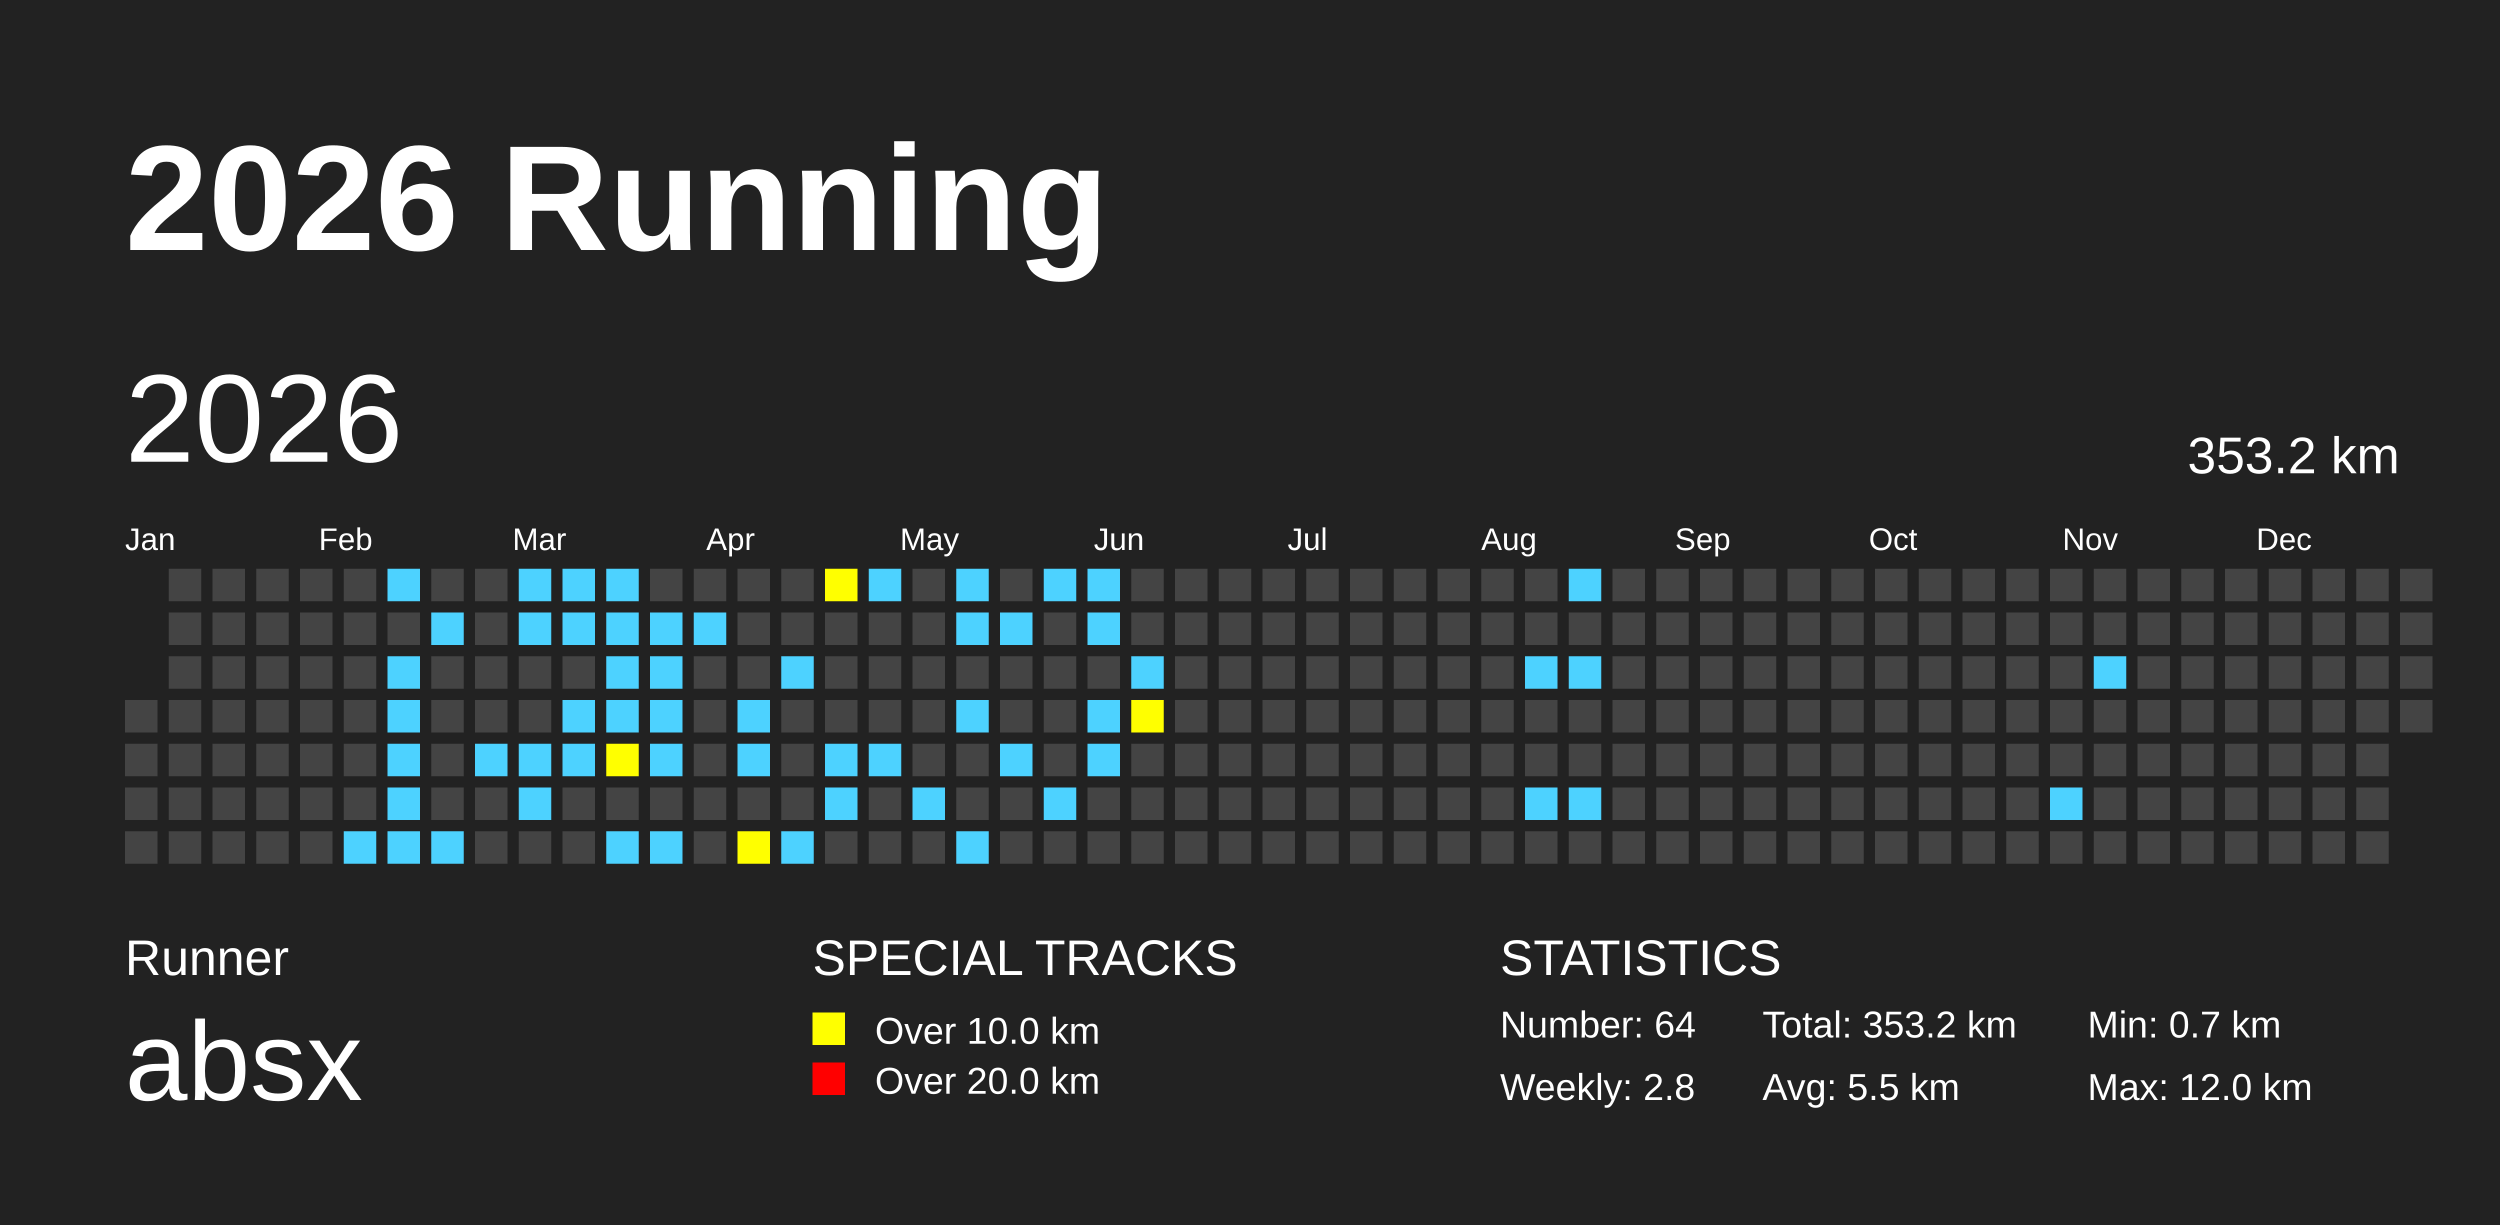
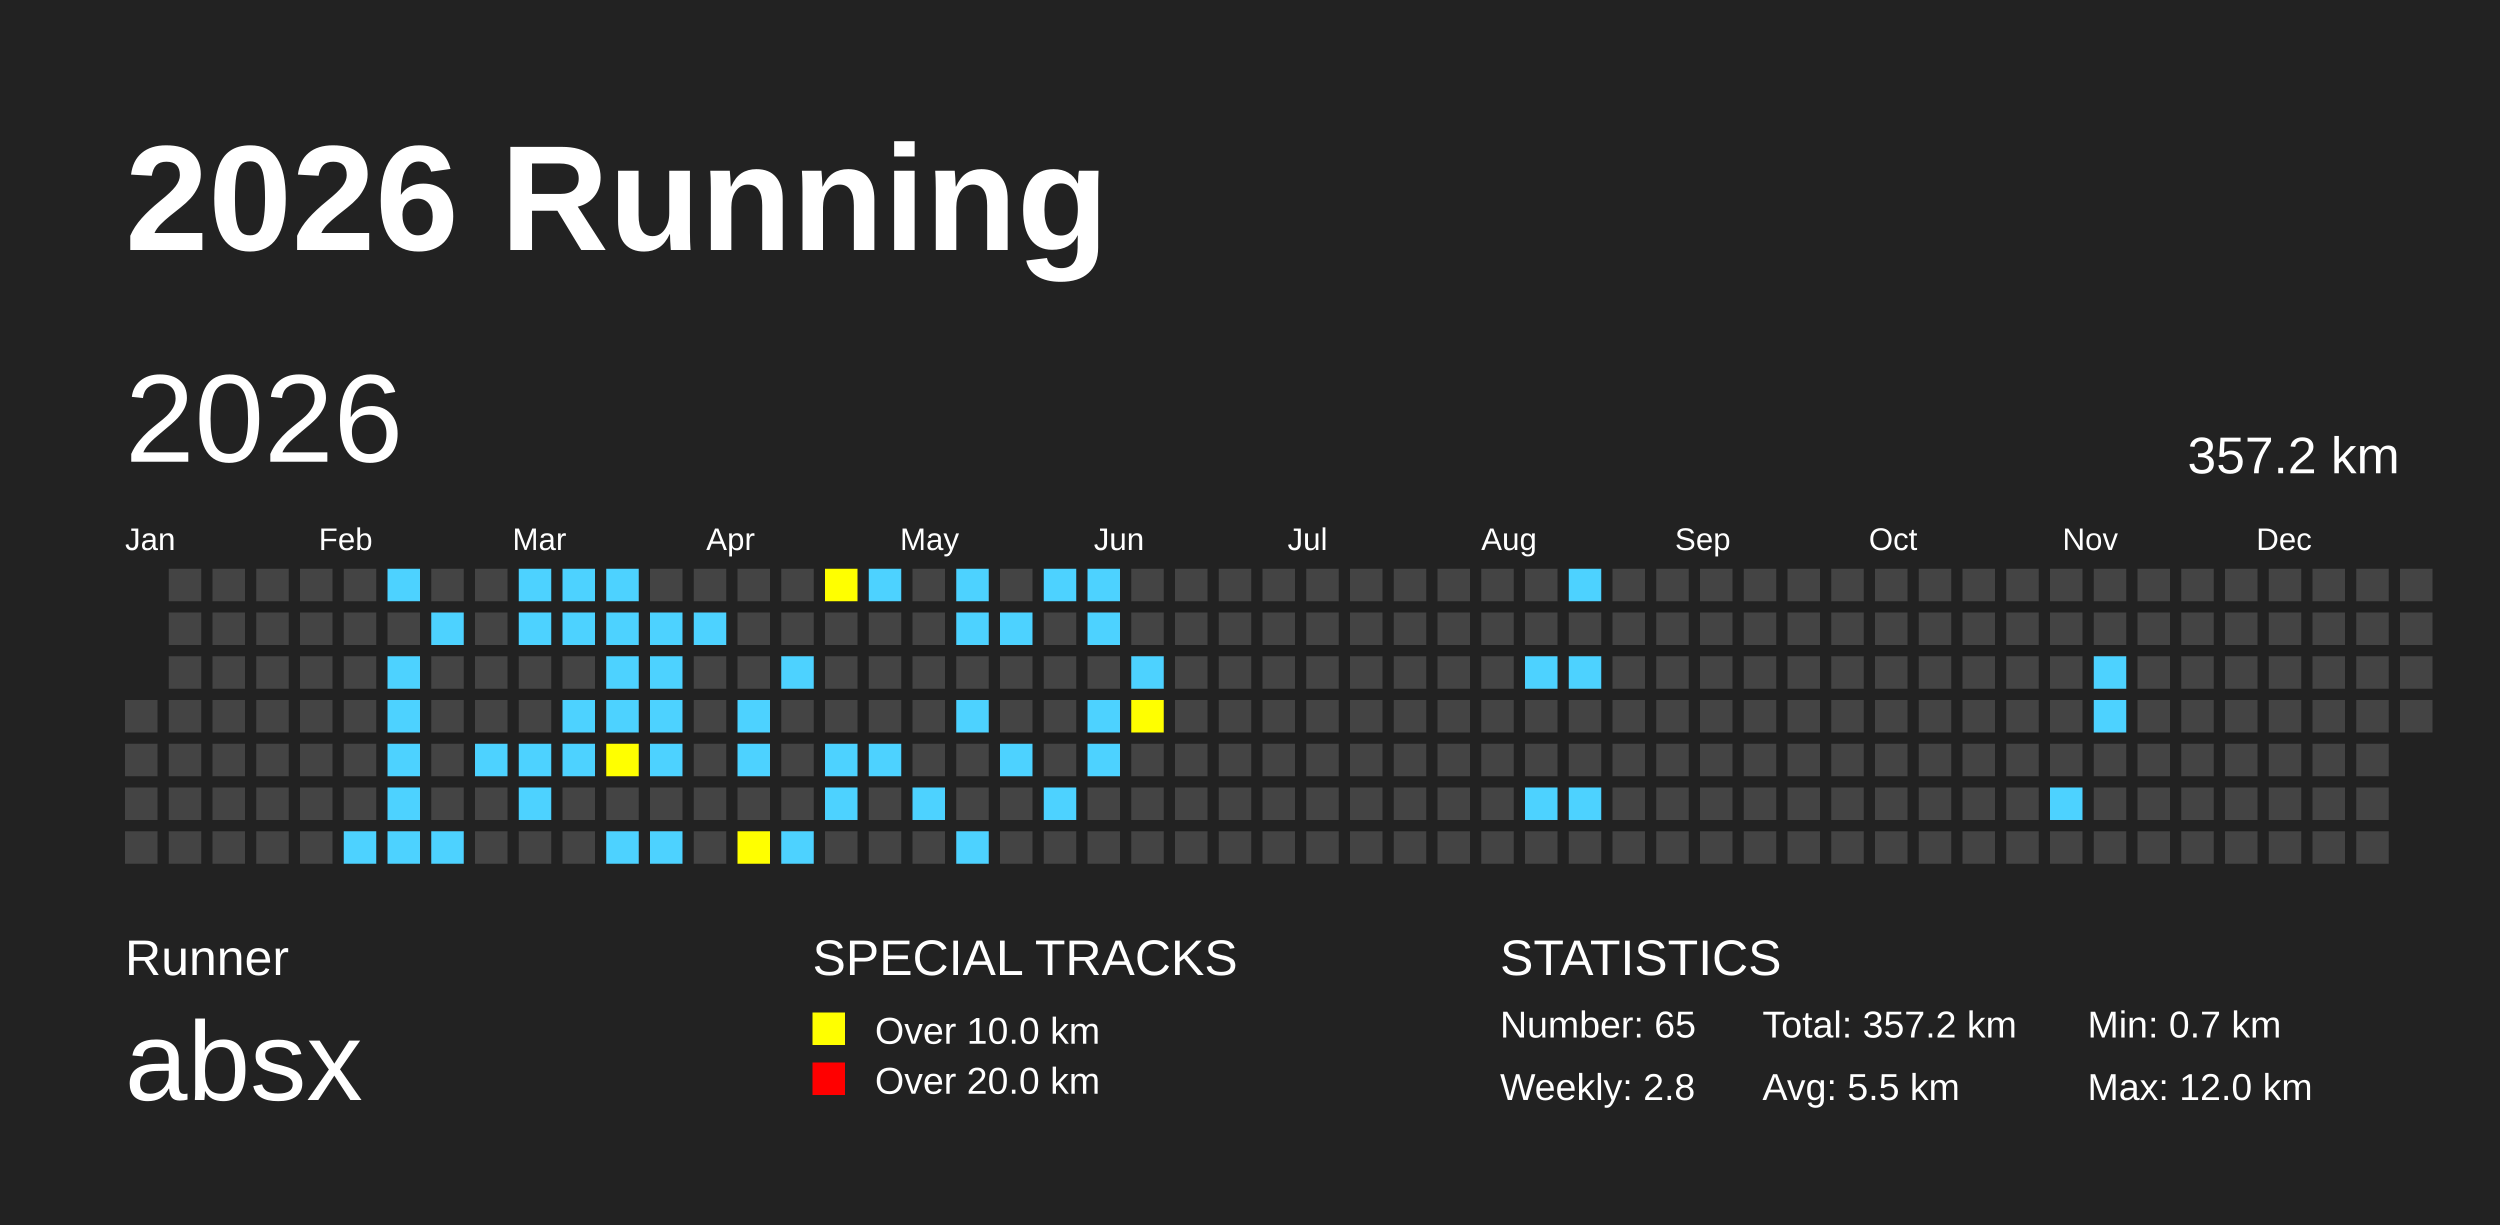
<svg xmlns="http://www.w3.org/2000/svg" baseProfile="full" height="98mm" version="1.1" viewBox="0,0,200,98" width="200mm">
  <defs />
  <rect fill="#222222" height="98" width="200" x="0" y="0" />
  <text fill="#FFFFFF" style="font-size:12px; font-family:Arial; font-weight:bold;" x="10" y="20">2026 Running</text>
  <text fill="#FFFFFF" style="font-size:4px; font-family:Arial" x="10" y="78">Runner</text>
  <text fill="#FFFFFF" style="font-size:9px; font-family:Arial" x="10" y="88">absx</text>
  <text fill="#FFFFFF" style="font-size:4px; font-family:Arial" x="65" y="78">SPECIAL TRACKS</text>
  <rect fill="yellow" height="2.6" width="2.6" x="65" y="81" />
  <text fill="#FFFFFF" style="font-size:3px; font-family:Arial" x="70" y="83.5">Over 10.0 km</text>
  <rect fill="red" height="2.6" width="2.6" x="65" y="85" />
  <text fill="#FFFFFF" style="font-size:3px; font-family:Arial" x="70" y="87.5">Over 20.0 km</text>
  <text fill="#FFFFFF" style="font-size:4px; font-family:Arial" x="120" y="78">STATISTICS</text>
-   <text fill="#FFFFFF" style="font-size:3px; font-family:Arial" x="120" y="83">Number: 64</text>
+   <text fill="#FFFFFF" style="font-size:3px; font-family:Arial" x="120" y="83">Number: 65</text>
  <text fill="#FFFFFF" style="font-size:3px; font-family:Arial" x="120" y="88">Weekly: 2.8</text>
-   <text fill="#FFFFFF" style="font-size:3px; font-family:Arial" x="141" y="83">Total: 353.2 km</text>
+   <text fill="#FFFFFF" style="font-size:3px; font-family:Arial" x="141" y="83">Total: 357.2 km</text>
  <text fill="#FFFFFF" style="font-size:3px; font-family:Arial" x="141" y="88">Avg: 5.5 km</text>
  <text fill="#FFFFFF" style="font-size:3px; font-family:Arial" x="167" y="83">Min: 0.7 km</text>
  <text fill="#FFFFFF" style="font-size:3px; font-family:Arial" x="167" y="88">Max: 12.0 km</text>
  <text dominant-baseline="hanging" fill="#FFFFFF" style="font-size:10.0px; font-family:Arial;" x="10" y="30">2026</text>
-   <text dominant-baseline="hanging" fill="#FFFFFF" style="font-size:4.125px; font-family:Arial;" x="175" y="35">353.2 km</text>
+   <text dominant-baseline="hanging" fill="#FFFFFF" style="font-size:4.125px; font-family:Arial;" x="175" y="35">357.2 km</text>
  <text fill="#FFFFFF" style="font-size:2.5px; font-family:Arial" x="10.0" y="44">Jan</text>
  <text fill="#FFFFFF" style="font-size:2.5px; font-family:Arial" x="25.5" y="44">Feb</text>
  <text fill="#FFFFFF" style="font-size:2.5px; font-family:Arial" x="41.0" y="44">Mar</text>
  <text fill="#FFFFFF" style="font-size:2.5px; font-family:Arial" x="56.5" y="44">Apr</text>
  <text fill="#FFFFFF" style="font-size:2.5px; font-family:Arial" x="72.0" y="44">May</text>
  <text fill="#FFFFFF" style="font-size:2.5px; font-family:Arial" x="87.5" y="44">Jun</text>
  <text fill="#FFFFFF" style="font-size:2.5px; font-family:Arial" x="103.0" y="44">Jul</text>
  <text fill="#FFFFFF" style="font-size:2.5px; font-family:Arial" x="118.5" y="44">Aug</text>
  <text fill="#FFFFFF" style="font-size:2.5px; font-family:Arial" x="134.0" y="44">Sep</text>
  <text fill="#FFFFFF" style="font-size:2.5px; font-family:Arial" x="149.5" y="44">Oct</text>
  <text fill="#FFFFFF" style="font-size:2.5px; font-family:Arial" x="165.0" y="44">Nov</text>
  <text fill="#FFFFFF" style="font-size:2.5px; font-family:Arial" x="180.5" y="44">Dec</text>
  <rect fill="#444444" height="2.6" width="2.6" x="10.0" y="56.0" />
  <rect fill="#444444" height="2.6" width="2.6" x="10.0" y="59.5" />
  <rect fill="#444444" height="2.6" width="2.6" x="10.0" y="63.0" />
  <rect fill="#444444" height="2.6" width="2.6" x="10.0" y="66.5" />
  <rect fill="#444444" height="2.6" width="2.6" x="13.5" y="45.5" />
  <rect fill="#444444" height="2.6" width="2.6" x="13.5" y="49.0" />
  <rect fill="#444444" height="2.6" width="2.6" x="13.5" y="52.5" />
  <rect fill="#444444" height="2.6" width="2.6" x="13.5" y="56.0" />
  <rect fill="#444444" height="2.6" width="2.6" x="13.5" y="59.5" />
  <rect fill="#444444" height="2.6" width="2.6" x="13.5" y="63.0" />
  <rect fill="#444444" height="2.6" width="2.6" x="13.5" y="66.5" />
  <rect fill="#444444" height="2.6" width="2.6" x="17.0" y="45.5" />
  <rect fill="#444444" height="2.6" width="2.6" x="17.0" y="49.0" />
  <rect fill="#444444" height="2.6" width="2.6" x="17.0" y="52.5" />
  <rect fill="#444444" height="2.6" width="2.6" x="17.0" y="56.0" />
  <rect fill="#444444" height="2.6" width="2.6" x="17.0" y="59.5" />
  <rect fill="#444444" height="2.6" width="2.6" x="17.0" y="63.0" />
  <rect fill="#444444" height="2.6" width="2.6" x="17.0" y="66.5" />
  <rect fill="#444444" height="2.6" width="2.6" x="20.5" y="45.5" />
  <rect fill="#444444" height="2.6" width="2.6" x="20.5" y="49.0" />
  <rect fill="#444444" height="2.6" width="2.6" x="20.5" y="52.5" />
  <rect fill="#444444" height="2.6" width="2.6" x="20.5" y="56.0" />
  <rect fill="#444444" height="2.6" width="2.6" x="20.5" y="59.5" />
  <rect fill="#444444" height="2.6" width="2.6" x="20.5" y="63.0" />
  <rect fill="#444444" height="2.6" width="2.6" x="20.5" y="66.5" />
  <rect fill="#444444" height="2.6" width="2.6" x="24.0" y="45.5" />
  <rect fill="#444444" height="2.6" width="2.6" x="24.0" y="49.0" />
  <rect fill="#444444" height="2.6" width="2.6" x="24.0" y="52.5" />
  <rect fill="#444444" height="2.6" width="2.6" x="24.0" y="56.0" />
  <rect fill="#444444" height="2.6" width="2.6" x="24.0" y="59.5" />
  <rect fill="#444444" height="2.6" width="2.6" x="24.0" y="63.0" />
  <rect fill="#444444" height="2.6" width="2.6" x="24.0" y="66.5" />
  <rect fill="#444444" height="2.6" width="2.6" x="27.5" y="45.5" />
  <rect fill="#444444" height="2.6" width="2.6" x="27.5" y="49.0" />
  <rect fill="#444444" height="2.6" width="2.6" x="27.5" y="52.5" />
  <rect fill="#444444" height="2.6" width="2.6" x="27.5" y="56.0" />
  <rect fill="#444444" height="2.6" width="2.6" x="27.5" y="59.5" />
  <rect fill="#444444" height="2.6" width="2.6" x="27.5" y="63.0" />
  <rect fill="#4DD2FF" height="2.6" width="2.6" x="27.5" y="66.5" />
  <rect fill="#4DD2FF" height="2.6" width="2.6" x="31.0" y="45.5" />
  <rect fill="#444444" height="2.6" width="2.6" x="31.0" y="49.0" />
  <rect fill="#4DD2FF" height="2.6" width="2.6" x="31.0" y="52.5" />
  <rect fill="#4DD2FF" height="2.6" width="2.6" x="31.0" y="56.0" />
  <rect fill="#4DD2FF" height="2.6" width="2.6" x="31.0" y="59.5" />
  <rect fill="#4DD2FF" height="2.6" width="2.6" x="31.0" y="63.0" />
  <rect fill="#4DD2FF" height="2.6" width="2.6" x="31.0" y="66.5" />
  <rect fill="#444444" height="2.6" width="2.6" x="34.5" y="45.5" />
  <rect fill="#4DD2FF" height="2.6" width="2.6" x="34.5" y="49.0" />
  <rect fill="#444444" height="2.6" width="2.6" x="34.5" y="52.5" />
  <rect fill="#444444" height="2.6" width="2.6" x="34.5" y="56.0" />
  <rect fill="#444444" height="2.6" width="2.6" x="34.5" y="59.5" />
  <rect fill="#444444" height="2.6" width="2.6" x="34.5" y="63.0" />
  <rect fill="#4DD2FF" height="2.6" width="2.6" x="34.5" y="66.5" />
  <rect fill="#444444" height="2.6" width="2.6" x="38.0" y="45.5" />
  <rect fill="#444444" height="2.6" width="2.6" x="38.0" y="49.0" />
  <rect fill="#444444" height="2.6" width="2.6" x="38.0" y="52.5" />
  <rect fill="#444444" height="2.6" width="2.6" x="38.0" y="56.0" />
  <rect fill="#4DD2FF" height="2.6" width="2.6" x="38.0" y="59.5" />
  <rect fill="#444444" height="2.6" width="2.6" x="38.0" y="63.0" />
  <rect fill="#444444" height="2.6" width="2.6" x="38.0" y="66.5" />
  <rect fill="#4DD2FF" height="2.6" width="2.6" x="41.5" y="45.5" />
  <rect fill="#4DD2FF" height="2.6" width="2.6" x="41.5" y="49.0" />
  <rect fill="#444444" height="2.6" width="2.6" x="41.5" y="52.5" />
  <rect fill="#444444" height="2.6" width="2.6" x="41.5" y="56.0" />
  <rect fill="#4DD2FF" height="2.6" width="2.6" x="41.5" y="59.5" />
  <rect fill="#4DD2FF" height="2.6" width="2.6" x="41.5" y="63.0" />
  <rect fill="#444444" height="2.6" width="2.6" x="41.5" y="66.5" />
  <rect fill="#4DD2FF" height="2.6" width="2.6" x="45.0" y="45.5" />
  <rect fill="#4DD2FF" height="2.6" width="2.6" x="45.0" y="49.0" />
  <rect fill="#444444" height="2.6" width="2.6" x="45.0" y="52.5" />
  <rect fill="#4DD2FF" height="2.6" width="2.6" x="45.0" y="56.0" />
  <rect fill="#4DD2FF" height="2.6" width="2.6" x="45.0" y="59.5" />
  <rect fill="#444444" height="2.6" width="2.6" x="45.0" y="63.0" />
  <rect fill="#444444" height="2.6" width="2.6" x="45.0" y="66.5" />
  <rect fill="#4DD2FF" height="2.6" width="2.6" x="48.5" y="45.5" />
  <rect fill="#4DD2FF" height="2.6" width="2.6" x="48.5" y="49.0" />
  <rect fill="#4DD2FF" height="2.6" width="2.6" x="48.5" y="52.5" />
  <rect fill="#4DD2FF" height="2.6" width="2.6" x="48.5" y="56.0" />
  <rect fill="yellow" height="2.6" width="2.6" x="48.5" y="59.5" />
  <rect fill="#444444" height="2.6" width="2.6" x="48.5" y="63.0" />
  <rect fill="#4DD2FF" height="2.6" width="2.6" x="48.5" y="66.5" />
  <rect fill="#444444" height="2.6" width="2.6" x="52.0" y="45.5" />
  <rect fill="#4DD2FF" height="2.6" width="2.6" x="52.0" y="49.0" />
  <rect fill="#4DD2FF" height="2.6" width="2.6" x="52.0" y="52.5" />
  <rect fill="#4DD2FF" height="2.6" width="2.6" x="52.0" y="56.0" />
  <rect fill="#4DD2FF" height="2.6" width="2.6" x="52.0" y="59.5" />
  <rect fill="#444444" height="2.6" width="2.6" x="52.0" y="63.0" />
  <rect fill="#4DD2FF" height="2.6" width="2.6" x="52.0" y="66.5" />
  <rect fill="#444444" height="2.6" width="2.6" x="55.5" y="45.5" />
  <rect fill="#4DD2FF" height="2.6" width="2.6" x="55.5" y="49.0" />
  <rect fill="#444444" height="2.6" width="2.6" x="55.5" y="52.5" />
  <rect fill="#444444" height="2.6" width="2.6" x="55.5" y="56.0" />
  <rect fill="#444444" height="2.6" width="2.6" x="55.5" y="59.5" />
  <rect fill="#444444" height="2.6" width="2.6" x="55.5" y="63.0" />
  <rect fill="#444444" height="2.6" width="2.6" x="55.5" y="66.5" />
  <rect fill="#444444" height="2.6" width="2.6" x="59.0" y="45.5" />
  <rect fill="#444444" height="2.6" width="2.6" x="59.0" y="49.0" />
  <rect fill="#444444" height="2.6" width="2.6" x="59.0" y="52.5" />
  <rect fill="#4DD2FF" height="2.6" width="2.6" x="59.0" y="56.0" />
  <rect fill="#4DD2FF" height="2.6" width="2.6" x="59.0" y="59.5" />
  <rect fill="#444444" height="2.6" width="2.6" x="59.0" y="63.0" />
  <rect fill="yellow" height="2.6" width="2.6" x="59.0" y="66.5" />
  <rect fill="#444444" height="2.6" width="2.6" x="62.5" y="45.5" />
  <rect fill="#444444" height="2.6" width="2.6" x="62.5" y="49.0" />
  <rect fill="#4DD2FF" height="2.6" width="2.6" x="62.5" y="52.5" />
  <rect fill="#444444" height="2.6" width="2.6" x="62.5" y="56.0" />
  <rect fill="#444444" height="2.6" width="2.6" x="62.5" y="59.5" />
  <rect fill="#444444" height="2.6" width="2.6" x="62.5" y="63.0" />
  <rect fill="#4DD2FF" height="2.6" width="2.6" x="62.5" y="66.5" />
  <rect fill="yellow" height="2.6" width="2.6" x="66.0" y="45.5" />
  <rect fill="#444444" height="2.6" width="2.6" x="66.0" y="49.0" />
  <rect fill="#444444" height="2.6" width="2.6" x="66.0" y="52.5" />
  <rect fill="#444444" height="2.6" width="2.6" x="66.0" y="56.0" />
  <rect fill="#4DD2FF" height="2.6" width="2.6" x="66.0" y="59.5" />
  <rect fill="#4DD2FF" height="2.6" width="2.6" x="66.0" y="63.0" />
  <rect fill="#444444" height="2.6" width="2.6" x="66.0" y="66.5" />
  <rect fill="#4DD2FF" height="2.6" width="2.6" x="69.5" y="45.5" />
  <rect fill="#444444" height="2.6" width="2.6" x="69.5" y="49.0" />
  <rect fill="#444444" height="2.6" width="2.6" x="69.5" y="52.5" />
  <rect fill="#444444" height="2.6" width="2.6" x="69.5" y="56.0" />
  <rect fill="#4DD2FF" height="2.6" width="2.6" x="69.5" y="59.5" />
  <rect fill="#444444" height="2.6" width="2.6" x="69.5" y="63.0" />
  <rect fill="#444444" height="2.6" width="2.6" x="69.5" y="66.5" />
  <rect fill="#444444" height="2.6" width="2.6" x="73.0" y="45.5" />
  <rect fill="#444444" height="2.6" width="2.6" x="73.0" y="49.0" />
  <rect fill="#444444" height="2.6" width="2.6" x="73.0" y="52.5" />
  <rect fill="#444444" height="2.6" width="2.6" x="73.0" y="56.0" />
  <rect fill="#444444" height="2.6" width="2.6" x="73.0" y="59.5" />
  <rect fill="#4DD2FF" height="2.6" width="2.6" x="73.0" y="63.0" />
  <rect fill="#444444" height="2.6" width="2.6" x="73.0" y="66.5" />
  <rect fill="#4DD2FF" height="2.6" width="2.6" x="76.5" y="45.5" />
  <rect fill="#4DD2FF" height="2.6" width="2.6" x="76.5" y="49.0" />
  <rect fill="#444444" height="2.6" width="2.6" x="76.5" y="52.5" />
  <rect fill="#4DD2FF" height="2.6" width="2.6" x="76.5" y="56.0" />
  <rect fill="#444444" height="2.6" width="2.6" x="76.5" y="59.5" />
  <rect fill="#444444" height="2.6" width="2.6" x="76.5" y="63.0" />
  <rect fill="#4DD2FF" height="2.6" width="2.6" x="76.5" y="66.5" />
  <rect fill="#444444" height="2.6" width="2.6" x="80.0" y="45.5" />
  <rect fill="#4DD2FF" height="2.6" width="2.6" x="80.0" y="49.0" />
  <rect fill="#444444" height="2.6" width="2.6" x="80.0" y="52.5" />
  <rect fill="#444444" height="2.6" width="2.6" x="80.0" y="56.0" />
  <rect fill="#4DD2FF" height="2.6" width="2.6" x="80.0" y="59.5" />
  <rect fill="#444444" height="2.6" width="2.6" x="80.0" y="63.0" />
  <rect fill="#444444" height="2.6" width="2.6" x="80.0" y="66.5" />
  <rect fill="#4DD2FF" height="2.6" width="2.6" x="83.5" y="45.5" />
  <rect fill="#444444" height="2.6" width="2.6" x="83.5" y="49.0" />
  <rect fill="#444444" height="2.6" width="2.6" x="83.5" y="52.5" />
  <rect fill="#444444" height="2.6" width="2.6" x="83.5" y="56.0" />
  <rect fill="#444444" height="2.6" width="2.6" x="83.5" y="59.5" />
  <rect fill="#4DD2FF" height="2.6" width="2.6" x="83.5" y="63.0" />
  <rect fill="#444444" height="2.6" width="2.6" x="83.5" y="66.5" />
  <rect fill="#4DD2FF" height="2.6" width="2.6" x="87.0" y="45.5" />
  <rect fill="#4DD2FF" height="2.6" width="2.6" x="87.0" y="49.0" />
  <rect fill="#444444" height="2.6" width="2.6" x="87.0" y="52.5" />
  <rect fill="#4DD2FF" height="2.6" width="2.6" x="87.0" y="56.0" />
  <rect fill="#4DD2FF" height="2.6" width="2.6" x="87.0" y="59.5" />
  <rect fill="#444444" height="2.6" width="2.6" x="87.0" y="63.0" />
  <rect fill="#444444" height="2.6" width="2.6" x="87.0" y="66.5" />
  <rect fill="#444444" height="2.6" width="2.6" x="90.5" y="45.5" />
  <rect fill="#444444" height="2.6" width="2.6" x="90.5" y="49.0" />
  <rect fill="#4DD2FF" height="2.6" width="2.6" x="90.5" y="52.5" />
  <rect fill="yellow" height="2.6" width="2.6" x="90.5" y="56.0" />
  <rect fill="#444444" height="2.6" width="2.6" x="90.5" y="59.5" />
  <rect fill="#444444" height="2.6" width="2.6" x="90.5" y="63.0" />
  <rect fill="#444444" height="2.6" width="2.6" x="90.5" y="66.5" />
  <rect fill="#444444" height="2.6" width="2.6" x="94.0" y="45.5" />
  <rect fill="#444444" height="2.6" width="2.6" x="94.0" y="49.0" />
  <rect fill="#444444" height="2.6" width="2.6" x="94.0" y="52.5" />
  <rect fill="#444444" height="2.6" width="2.6" x="94.0" y="56.0" />
  <rect fill="#444444" height="2.6" width="2.6" x="94.0" y="59.5" />
  <rect fill="#444444" height="2.6" width="2.6" x="94.0" y="63.0" />
  <rect fill="#444444" height="2.6" width="2.6" x="94.0" y="66.5" />
  <rect fill="#444444" height="2.6" width="2.6" x="97.5" y="45.5" />
  <rect fill="#444444" height="2.6" width="2.6" x="97.5" y="49.0" />
  <rect fill="#444444" height="2.6" width="2.6" x="97.5" y="52.5" />
  <rect fill="#444444" height="2.6" width="2.6" x="97.5" y="56.0" />
  <rect fill="#444444" height="2.6" width="2.6" x="97.5" y="59.5" />
  <rect fill="#444444" height="2.6" width="2.6" x="97.5" y="63.0" />
  <rect fill="#444444" height="2.6" width="2.6" x="97.5" y="66.5" />
  <rect fill="#444444" height="2.6" width="2.6" x="101.0" y="45.5" />
  <rect fill="#444444" height="2.6" width="2.6" x="101.0" y="49.0" />
  <rect fill="#444444" height="2.6" width="2.6" x="101.0" y="52.5" />
  <rect fill="#444444" height="2.6" width="2.6" x="101.0" y="56.0" />
  <rect fill="#444444" height="2.6" width="2.6" x="101.0" y="59.5" />
  <rect fill="#444444" height="2.6" width="2.6" x="101.0" y="63.0" />
  <rect fill="#444444" height="2.6" width="2.6" x="101.0" y="66.5" />
  <rect fill="#444444" height="2.6" width="2.6" x="104.5" y="45.5" />
  <rect fill="#444444" height="2.6" width="2.6" x="104.5" y="49.0" />
  <rect fill="#444444" height="2.6" width="2.6" x="104.5" y="52.5" />
  <rect fill="#444444" height="2.6" width="2.6" x="104.5" y="56.0" />
  <rect fill="#444444" height="2.6" width="2.6" x="104.5" y="59.5" />
  <rect fill="#444444" height="2.6" width="2.6" x="104.5" y="63.0" />
  <rect fill="#444444" height="2.6" width="2.6" x="104.5" y="66.5" />
  <rect fill="#444444" height="2.6" width="2.6" x="108.0" y="45.5" />
  <rect fill="#444444" height="2.6" width="2.6" x="108.0" y="49.0" />
  <rect fill="#444444" height="2.6" width="2.6" x="108.0" y="52.5" />
  <rect fill="#444444" height="2.6" width="2.6" x="108.0" y="56.0" />
  <rect fill="#444444" height="2.6" width="2.6" x="108.0" y="59.5" />
  <rect fill="#444444" height="2.6" width="2.6" x="108.0" y="63.0" />
  <rect fill="#444444" height="2.6" width="2.6" x="108.0" y="66.5" />
  <rect fill="#444444" height="2.6" width="2.6" x="111.5" y="45.5" />
  <rect fill="#444444" height="2.6" width="2.6" x="111.5" y="49.0" />
  <rect fill="#444444" height="2.6" width="2.6" x="111.5" y="52.5" />
  <rect fill="#444444" height="2.6" width="2.6" x="111.5" y="56.0" />
  <rect fill="#444444" height="2.6" width="2.6" x="111.5" y="59.5" />
  <rect fill="#444444" height="2.6" width="2.6" x="111.5" y="63.0" />
  <rect fill="#444444" height="2.6" width="2.6" x="111.5" y="66.5" />
  <rect fill="#444444" height="2.6" width="2.6" x="115.0" y="45.5" />
  <rect fill="#444444" height="2.6" width="2.6" x="115.0" y="49.0" />
  <rect fill="#444444" height="2.6" width="2.6" x="115.0" y="52.5" />
  <rect fill="#444444" height="2.6" width="2.6" x="115.0" y="56.0" />
  <rect fill="#444444" height="2.6" width="2.6" x="115.0" y="59.5" />
  <rect fill="#444444" height="2.6" width="2.6" x="115.0" y="63.0" />
  <rect fill="#444444" height="2.6" width="2.6" x="115.0" y="66.5" />
  <rect fill="#444444" height="2.6" width="2.6" x="118.5" y="45.5" />
  <rect fill="#444444" height="2.6" width="2.6" x="118.5" y="49.0" />
  <rect fill="#444444" height="2.6" width="2.6" x="118.5" y="52.5" />
  <rect fill="#444444" height="2.6" width="2.6" x="118.5" y="56.0" />
  <rect fill="#444444" height="2.6" width="2.6" x="118.5" y="59.5" />
  <rect fill="#444444" height="2.6" width="2.6" x="118.5" y="63.0" />
  <rect fill="#444444" height="2.6" width="2.6" x="118.5" y="66.5" />
  <rect fill="#444444" height="2.6" width="2.6" x="122.0" y="45.5" />
  <rect fill="#444444" height="2.6" width="2.6" x="122.0" y="49.0" />
  <rect fill="#4DD2FF" height="2.6" width="2.6" x="122.0" y="52.5" />
  <rect fill="#444444" height="2.6" width="2.6" x="122.0" y="56.0" />
  <rect fill="#444444" height="2.6" width="2.6" x="122.0" y="59.5" />
  <rect fill="#4DD2FF" height="2.6" width="2.6" x="122.0" y="63.0" />
  <rect fill="#444444" height="2.6" width="2.6" x="122.0" y="66.5" />
  <rect fill="#4DD2FF" height="2.6" width="2.6" x="125.5" y="45.5" />
  <rect fill="#444444" height="2.6" width="2.6" x="125.5" y="49.0" />
  <rect fill="#4DD2FF" height="2.6" width="2.6" x="125.5" y="52.5" />
  <rect fill="#444444" height="2.6" width="2.6" x="125.5" y="56.0" />
  <rect fill="#444444" height="2.6" width="2.6" x="125.5" y="59.5" />
  <rect fill="#4DD2FF" height="2.6" width="2.6" x="125.5" y="63.0" />
  <rect fill="#444444" height="2.6" width="2.6" x="125.5" y="66.5" />
  <rect fill="#444444" height="2.6" width="2.6" x="129.0" y="45.5" />
  <rect fill="#444444" height="2.6" width="2.6" x="129.0" y="49.0" />
  <rect fill="#444444" height="2.6" width="2.6" x="129.0" y="52.5" />
  <rect fill="#444444" height="2.6" width="2.6" x="129.0" y="56.0" />
  <rect fill="#444444" height="2.6" width="2.6" x="129.0" y="59.5" />
  <rect fill="#444444" height="2.6" width="2.6" x="129.0" y="63.0" />
  <rect fill="#444444" height="2.6" width="2.6" x="129.0" y="66.5" />
  <rect fill="#444444" height="2.6" width="2.6" x="132.5" y="45.5" />
  <rect fill="#444444" height="2.6" width="2.6" x="132.5" y="49.0" />
  <rect fill="#444444" height="2.6" width="2.6" x="132.5" y="52.5" />
  <rect fill="#444444" height="2.6" width="2.6" x="132.5" y="56.0" />
  <rect fill="#444444" height="2.6" width="2.6" x="132.5" y="59.5" />
  <rect fill="#444444" height="2.6" width="2.6" x="132.5" y="63.0" />
  <rect fill="#444444" height="2.6" width="2.6" x="132.5" y="66.5" />
  <rect fill="#444444" height="2.6" width="2.6" x="136.0" y="45.5" />
  <rect fill="#444444" height="2.6" width="2.6" x="136.0" y="49.0" />
  <rect fill="#444444" height="2.6" width="2.6" x="136.0" y="52.5" />
  <rect fill="#444444" height="2.6" width="2.6" x="136.0" y="56.0" />
  <rect fill="#444444" height="2.6" width="2.6" x="136.0" y="59.5" />
  <rect fill="#444444" height="2.6" width="2.6" x="136.0" y="63.0" />
  <rect fill="#444444" height="2.6" width="2.6" x="136.0" y="66.5" />
  <rect fill="#444444" height="2.6" width="2.6" x="139.5" y="45.5" />
  <rect fill="#444444" height="2.6" width="2.6" x="139.5" y="49.0" />
  <rect fill="#444444" height="2.6" width="2.6" x="139.5" y="52.5" />
  <rect fill="#444444" height="2.6" width="2.6" x="139.5" y="56.0" />
  <rect fill="#444444" height="2.6" width="2.6" x="139.5" y="59.5" />
  <rect fill="#444444" height="2.6" width="2.6" x="139.5" y="63.0" />
  <rect fill="#444444" height="2.6" width="2.6" x="139.5" y="66.5" />
  <rect fill="#444444" height="2.6" width="2.6" x="143.0" y="45.5" />
  <rect fill="#444444" height="2.6" width="2.6" x="143.0" y="49.0" />
  <rect fill="#444444" height="2.6" width="2.6" x="143.0" y="52.5" />
  <rect fill="#444444" height="2.6" width="2.6" x="143.0" y="56.0" />
  <rect fill="#444444" height="2.6" width="2.6" x="143.0" y="59.5" />
  <rect fill="#444444" height="2.6" width="2.6" x="143.0" y="63.0" />
  <rect fill="#444444" height="2.6" width="2.6" x="143.0" y="66.5" />
  <rect fill="#444444" height="2.6" width="2.6" x="146.5" y="45.5" />
  <rect fill="#444444" height="2.6" width="2.6" x="146.5" y="49.0" />
  <rect fill="#444444" height="2.6" width="2.6" x="146.5" y="52.5" />
  <rect fill="#444444" height="2.6" width="2.6" x="146.5" y="56.0" />
  <rect fill="#444444" height="2.6" width="2.6" x="146.5" y="59.5" />
  <rect fill="#444444" height="2.6" width="2.6" x="146.5" y="63.0" />
  <rect fill="#444444" height="2.6" width="2.6" x="146.5" y="66.5" />
  <rect fill="#444444" height="2.6" width="2.6" x="150.0" y="45.5" />
  <rect fill="#444444" height="2.6" width="2.6" x="150.0" y="49.0" />
  <rect fill="#444444" height="2.6" width="2.6" x="150.0" y="52.5" />
  <rect fill="#444444" height="2.6" width="2.6" x="150.0" y="56.0" />
  <rect fill="#444444" height="2.6" width="2.6" x="150.0" y="59.5" />
  <rect fill="#444444" height="2.6" width="2.6" x="150.0" y="63.0" />
  <rect fill="#444444" height="2.6" width="2.6" x="150.0" y="66.5" />
  <rect fill="#444444" height="2.6" width="2.6" x="153.5" y="45.5" />
  <rect fill="#444444" height="2.6" width="2.6" x="153.5" y="49.0" />
  <rect fill="#444444" height="2.6" width="2.6" x="153.5" y="52.5" />
  <rect fill="#444444" height="2.6" width="2.6" x="153.5" y="56.0" />
  <rect fill="#444444" height="2.6" width="2.6" x="153.5" y="59.5" />
  <rect fill="#444444" height="2.6" width="2.6" x="153.5" y="63.0" />
  <rect fill="#444444" height="2.6" width="2.6" x="153.5" y="66.5" />
  <rect fill="#444444" height="2.6" width="2.6" x="157.0" y="45.5" />
  <rect fill="#444444" height="2.6" width="2.6" x="157.0" y="49.0" />
  <rect fill="#444444" height="2.6" width="2.6" x="157.0" y="52.5" />
  <rect fill="#444444" height="2.6" width="2.6" x="157.0" y="56.0" />
  <rect fill="#444444" height="2.6" width="2.6" x="157.0" y="59.5" />
  <rect fill="#444444" height="2.6" width="2.6" x="157.0" y="63.0" />
  <rect fill="#444444" height="2.6" width="2.6" x="157.0" y="66.5" />
  <rect fill="#444444" height="2.6" width="2.6" x="160.5" y="45.5" />
  <rect fill="#444444" height="2.6" width="2.6" x="160.5" y="49.0" />
  <rect fill="#444444" height="2.6" width="2.6" x="160.5" y="52.5" />
  <rect fill="#444444" height="2.6" width="2.6" x="160.5" y="56.0" />
  <rect fill="#444444" height="2.6" width="2.6" x="160.5" y="59.5" />
  <rect fill="#444444" height="2.6" width="2.6" x="160.5" y="63.0" />
  <rect fill="#444444" height="2.6" width="2.6" x="160.5" y="66.5" />
  <rect fill="#444444" height="2.6" width="2.6" x="164.0" y="45.5" />
  <rect fill="#444444" height="2.6" width="2.6" x="164.0" y="49.0" />
  <rect fill="#444444" height="2.6" width="2.6" x="164.0" y="52.5" />
  <rect fill="#444444" height="2.6" width="2.6" x="164.0" y="56.0" />
  <rect fill="#444444" height="2.6" width="2.6" x="164.0" y="59.5" />
  <rect fill="#4DD2FF" height="2.6" width="2.6" x="164.0" y="63.0" />
  <rect fill="#444444" height="2.6" width="2.6" x="164.0" y="66.5" />
  <rect fill="#444444" height="2.6" width="2.6" x="167.5" y="45.5" />
  <rect fill="#444444" height="2.6" width="2.6" x="167.5" y="49.0" />
  <rect fill="#4DD2FF" height="2.6" width="2.6" x="167.5" y="52.5" />
-   <rect fill="#444444" height="2.6" width="2.6" x="167.5" y="56.0" />
+   <rect fill="#4DD2FF" height="2.6" width="2.6" x="167.5" y="56.0" />
  <rect fill="#444444" height="2.6" width="2.6" x="167.5" y="59.5" />
  <rect fill="#444444" height="2.6" width="2.6" x="167.5" y="63.0" />
  <rect fill="#444444" height="2.6" width="2.6" x="167.5" y="66.5" />
  <rect fill="#444444" height="2.6" width="2.6" x="171.0" y="45.5" />
  <rect fill="#444444" height="2.6" width="2.6" x="171.0" y="49.0" />
  <rect fill="#444444" height="2.6" width="2.6" x="171.0" y="52.5" />
  <rect fill="#444444" height="2.6" width="2.6" x="171.0" y="56.0" />
  <rect fill="#444444" height="2.6" width="2.6" x="171.0" y="59.5" />
  <rect fill="#444444" height="2.6" width="2.6" x="171.0" y="63.0" />
  <rect fill="#444444" height="2.6" width="2.6" x="171.0" y="66.5" />
  <rect fill="#444444" height="2.6" width="2.6" x="174.5" y="45.5" />
  <rect fill="#444444" height="2.6" width="2.6" x="174.5" y="49.0" />
  <rect fill="#444444" height="2.6" width="2.6" x="174.5" y="52.5" />
  <rect fill="#444444" height="2.6" width="2.6" x="174.5" y="56.0" />
  <rect fill="#444444" height="2.6" width="2.6" x="174.5" y="59.5" />
  <rect fill="#444444" height="2.6" width="2.6" x="174.5" y="63.0" />
  <rect fill="#444444" height="2.6" width="2.6" x="174.5" y="66.5" />
  <rect fill="#444444" height="2.6" width="2.6" x="178.0" y="45.5" />
  <rect fill="#444444" height="2.6" width="2.6" x="178.0" y="49.0" />
  <rect fill="#444444" height="2.6" width="2.6" x="178.0" y="52.5" />
  <rect fill="#444444" height="2.6" width="2.6" x="178.0" y="56.0" />
  <rect fill="#444444" height="2.6" width="2.6" x="178.0" y="59.5" />
  <rect fill="#444444" height="2.6" width="2.6" x="178.0" y="63.0" />
  <rect fill="#444444" height="2.6" width="2.6" x="178.0" y="66.5" />
  <rect fill="#444444" height="2.6" width="2.6" x="181.5" y="45.5" />
  <rect fill="#444444" height="2.6" width="2.6" x="181.5" y="49.0" />
  <rect fill="#444444" height="2.6" width="2.6" x="181.5" y="52.5" />
  <rect fill="#444444" height="2.6" width="2.6" x="181.5" y="56.0" />
  <rect fill="#444444" height="2.6" width="2.6" x="181.5" y="59.5" />
  <rect fill="#444444" height="2.6" width="2.6" x="181.5" y="63.0" />
  <rect fill="#444444" height="2.6" width="2.6" x="181.5" y="66.5" />
  <rect fill="#444444" height="2.6" width="2.6" x="185.0" y="45.5" />
  <rect fill="#444444" height="2.6" width="2.6" x="185.0" y="49.0" />
  <rect fill="#444444" height="2.6" width="2.6" x="185.0" y="52.5" />
  <rect fill="#444444" height="2.6" width="2.6" x="185.0" y="56.0" />
  <rect fill="#444444" height="2.6" width="2.6" x="185.0" y="59.5" />
  <rect fill="#444444" height="2.6" width="2.6" x="185.0" y="63.0" />
  <rect fill="#444444" height="2.6" width="2.6" x="185.0" y="66.5" />
  <rect fill="#444444" height="2.6" width="2.6" x="188.5" y="45.5" />
  <rect fill="#444444" height="2.6" width="2.6" x="188.5" y="49.0" />
  <rect fill="#444444" height="2.6" width="2.6" x="188.5" y="52.5" />
  <rect fill="#444444" height="2.6" width="2.6" x="188.5" y="56.0" />
  <rect fill="#444444" height="2.6" width="2.6" x="188.5" y="59.5" />
  <rect fill="#444444" height="2.6" width="2.6" x="188.5" y="63.0" />
  <rect fill="#444444" height="2.6" width="2.6" x="188.5" y="66.5" />
  <rect fill="#444444" height="2.6" width="2.6" x="192.0" y="45.5" />
  <rect fill="#444444" height="2.6" width="2.6" x="192.0" y="49.0" />
  <rect fill="#444444" height="2.6" width="2.6" x="192.0" y="52.5" />
  <rect fill="#444444" height="2.6" width="2.6" x="192.0" y="56.0" />
</svg>
